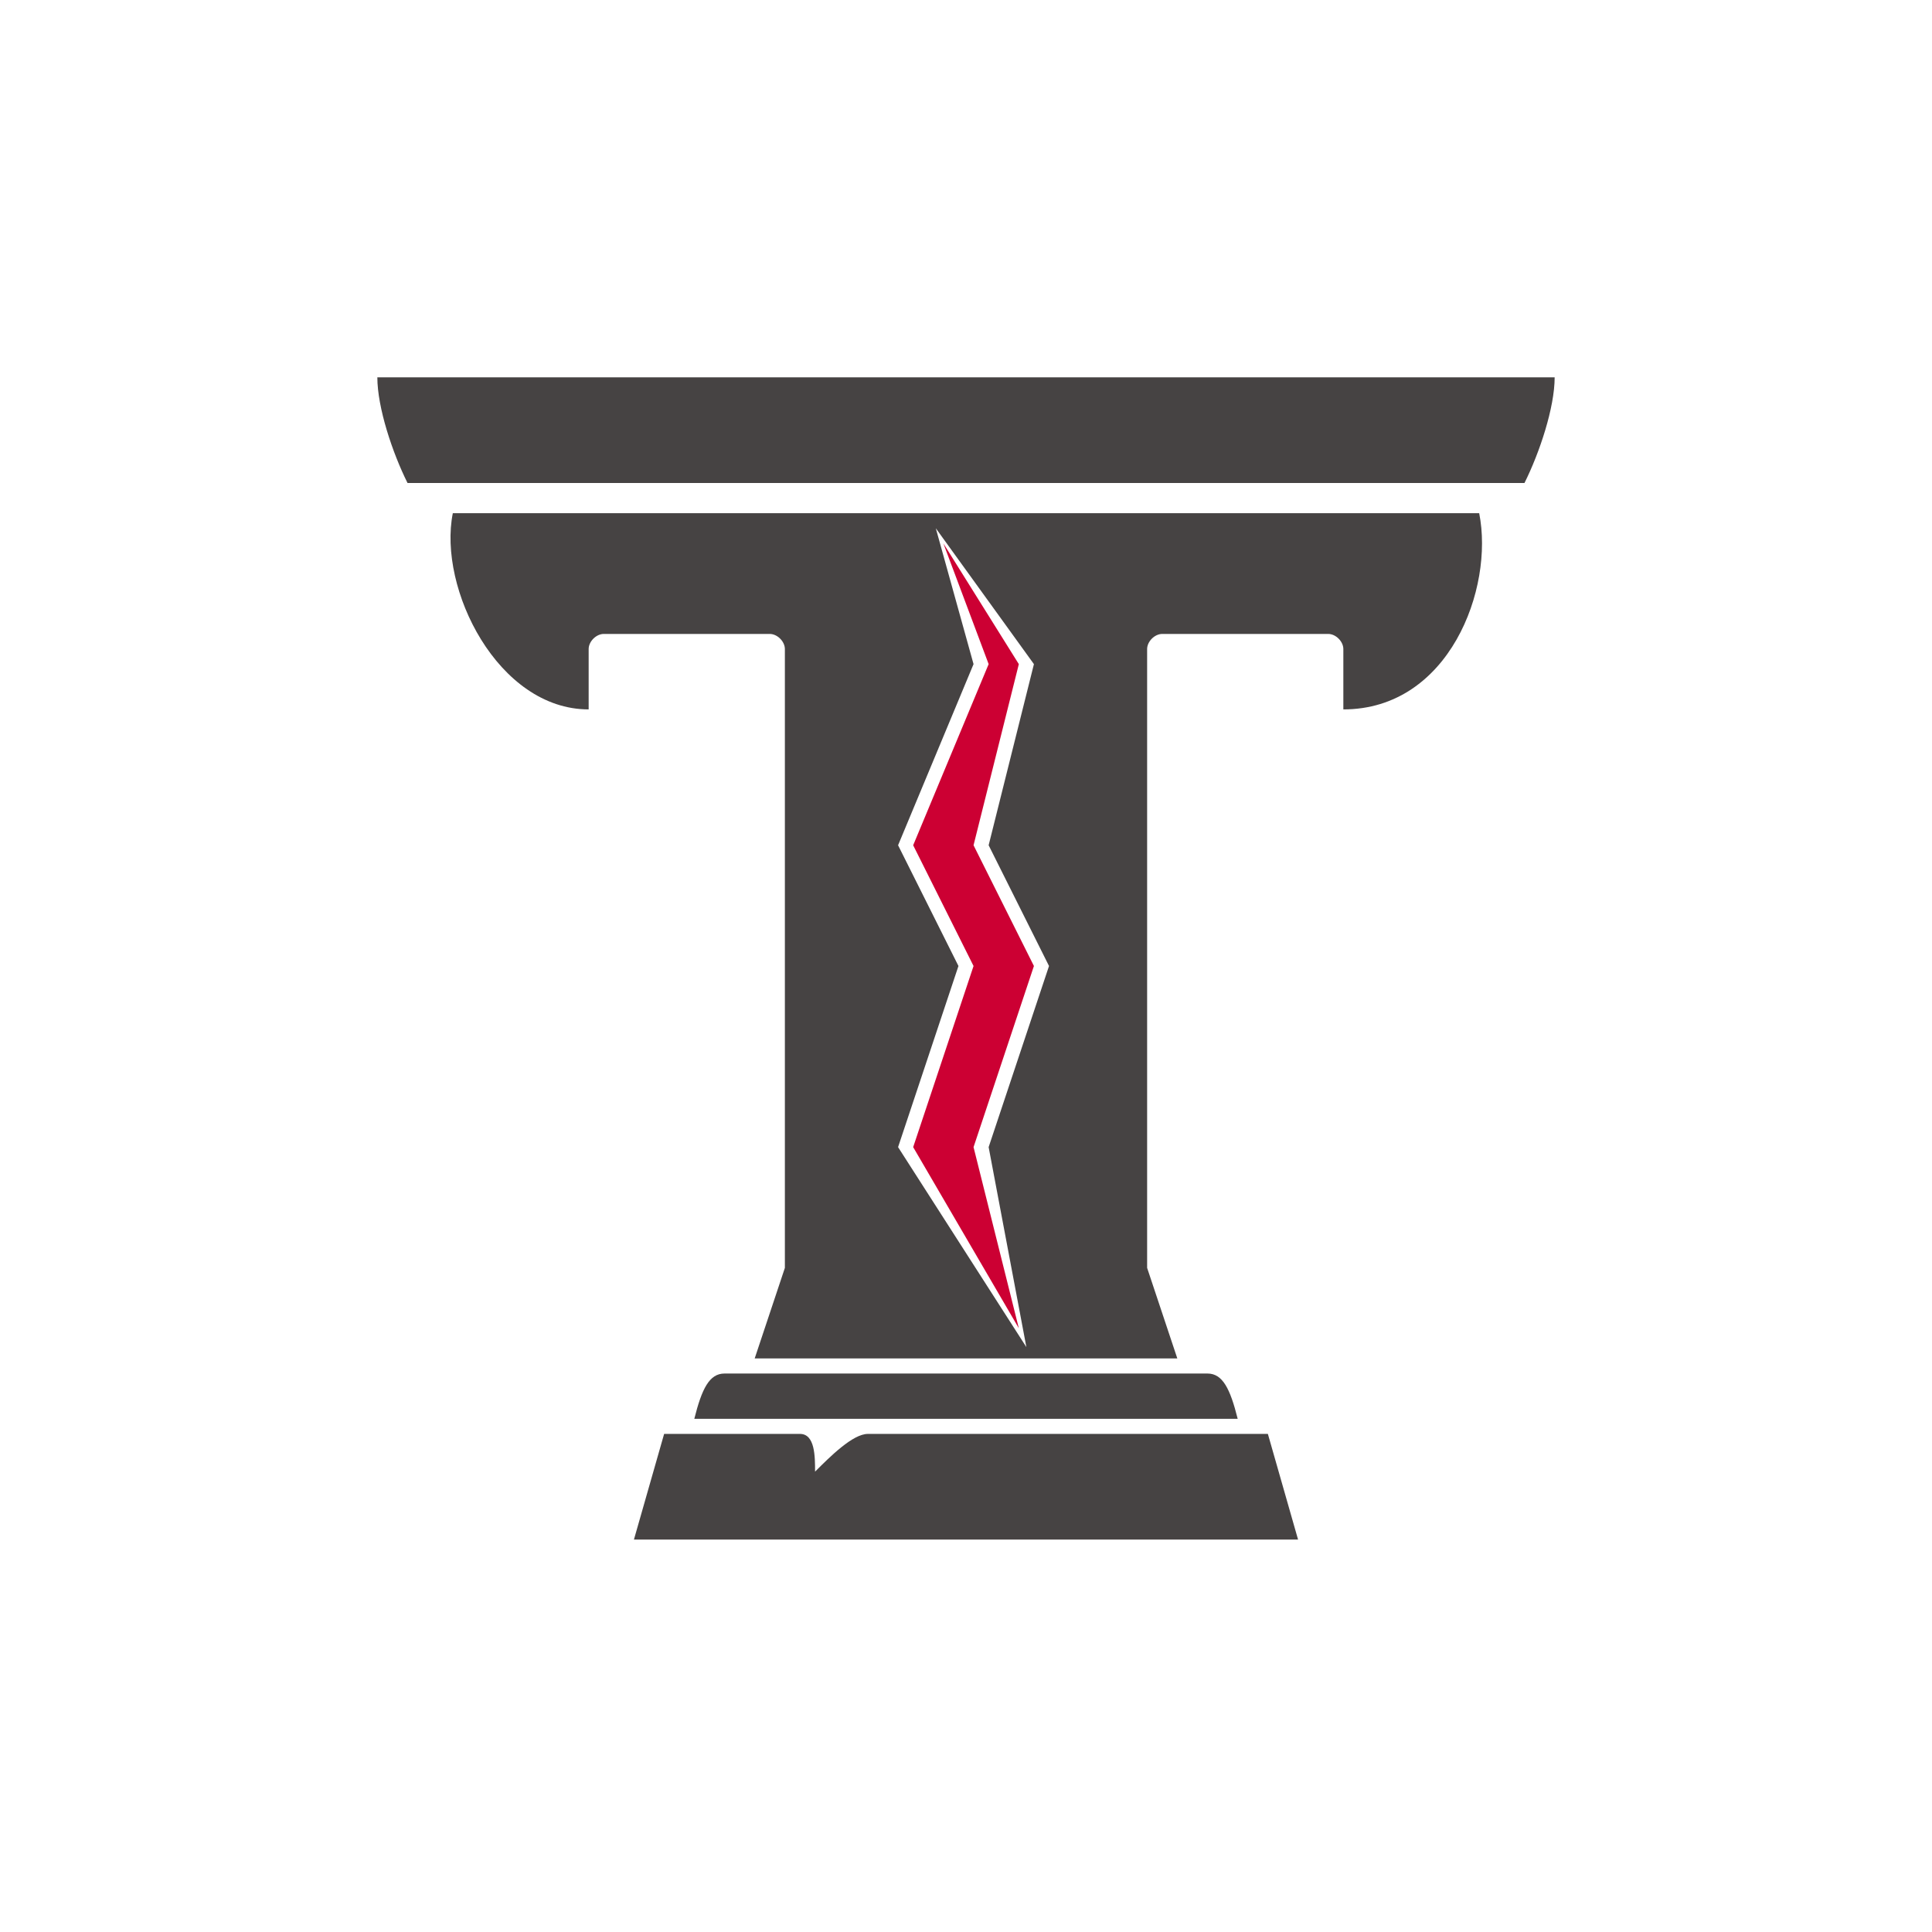
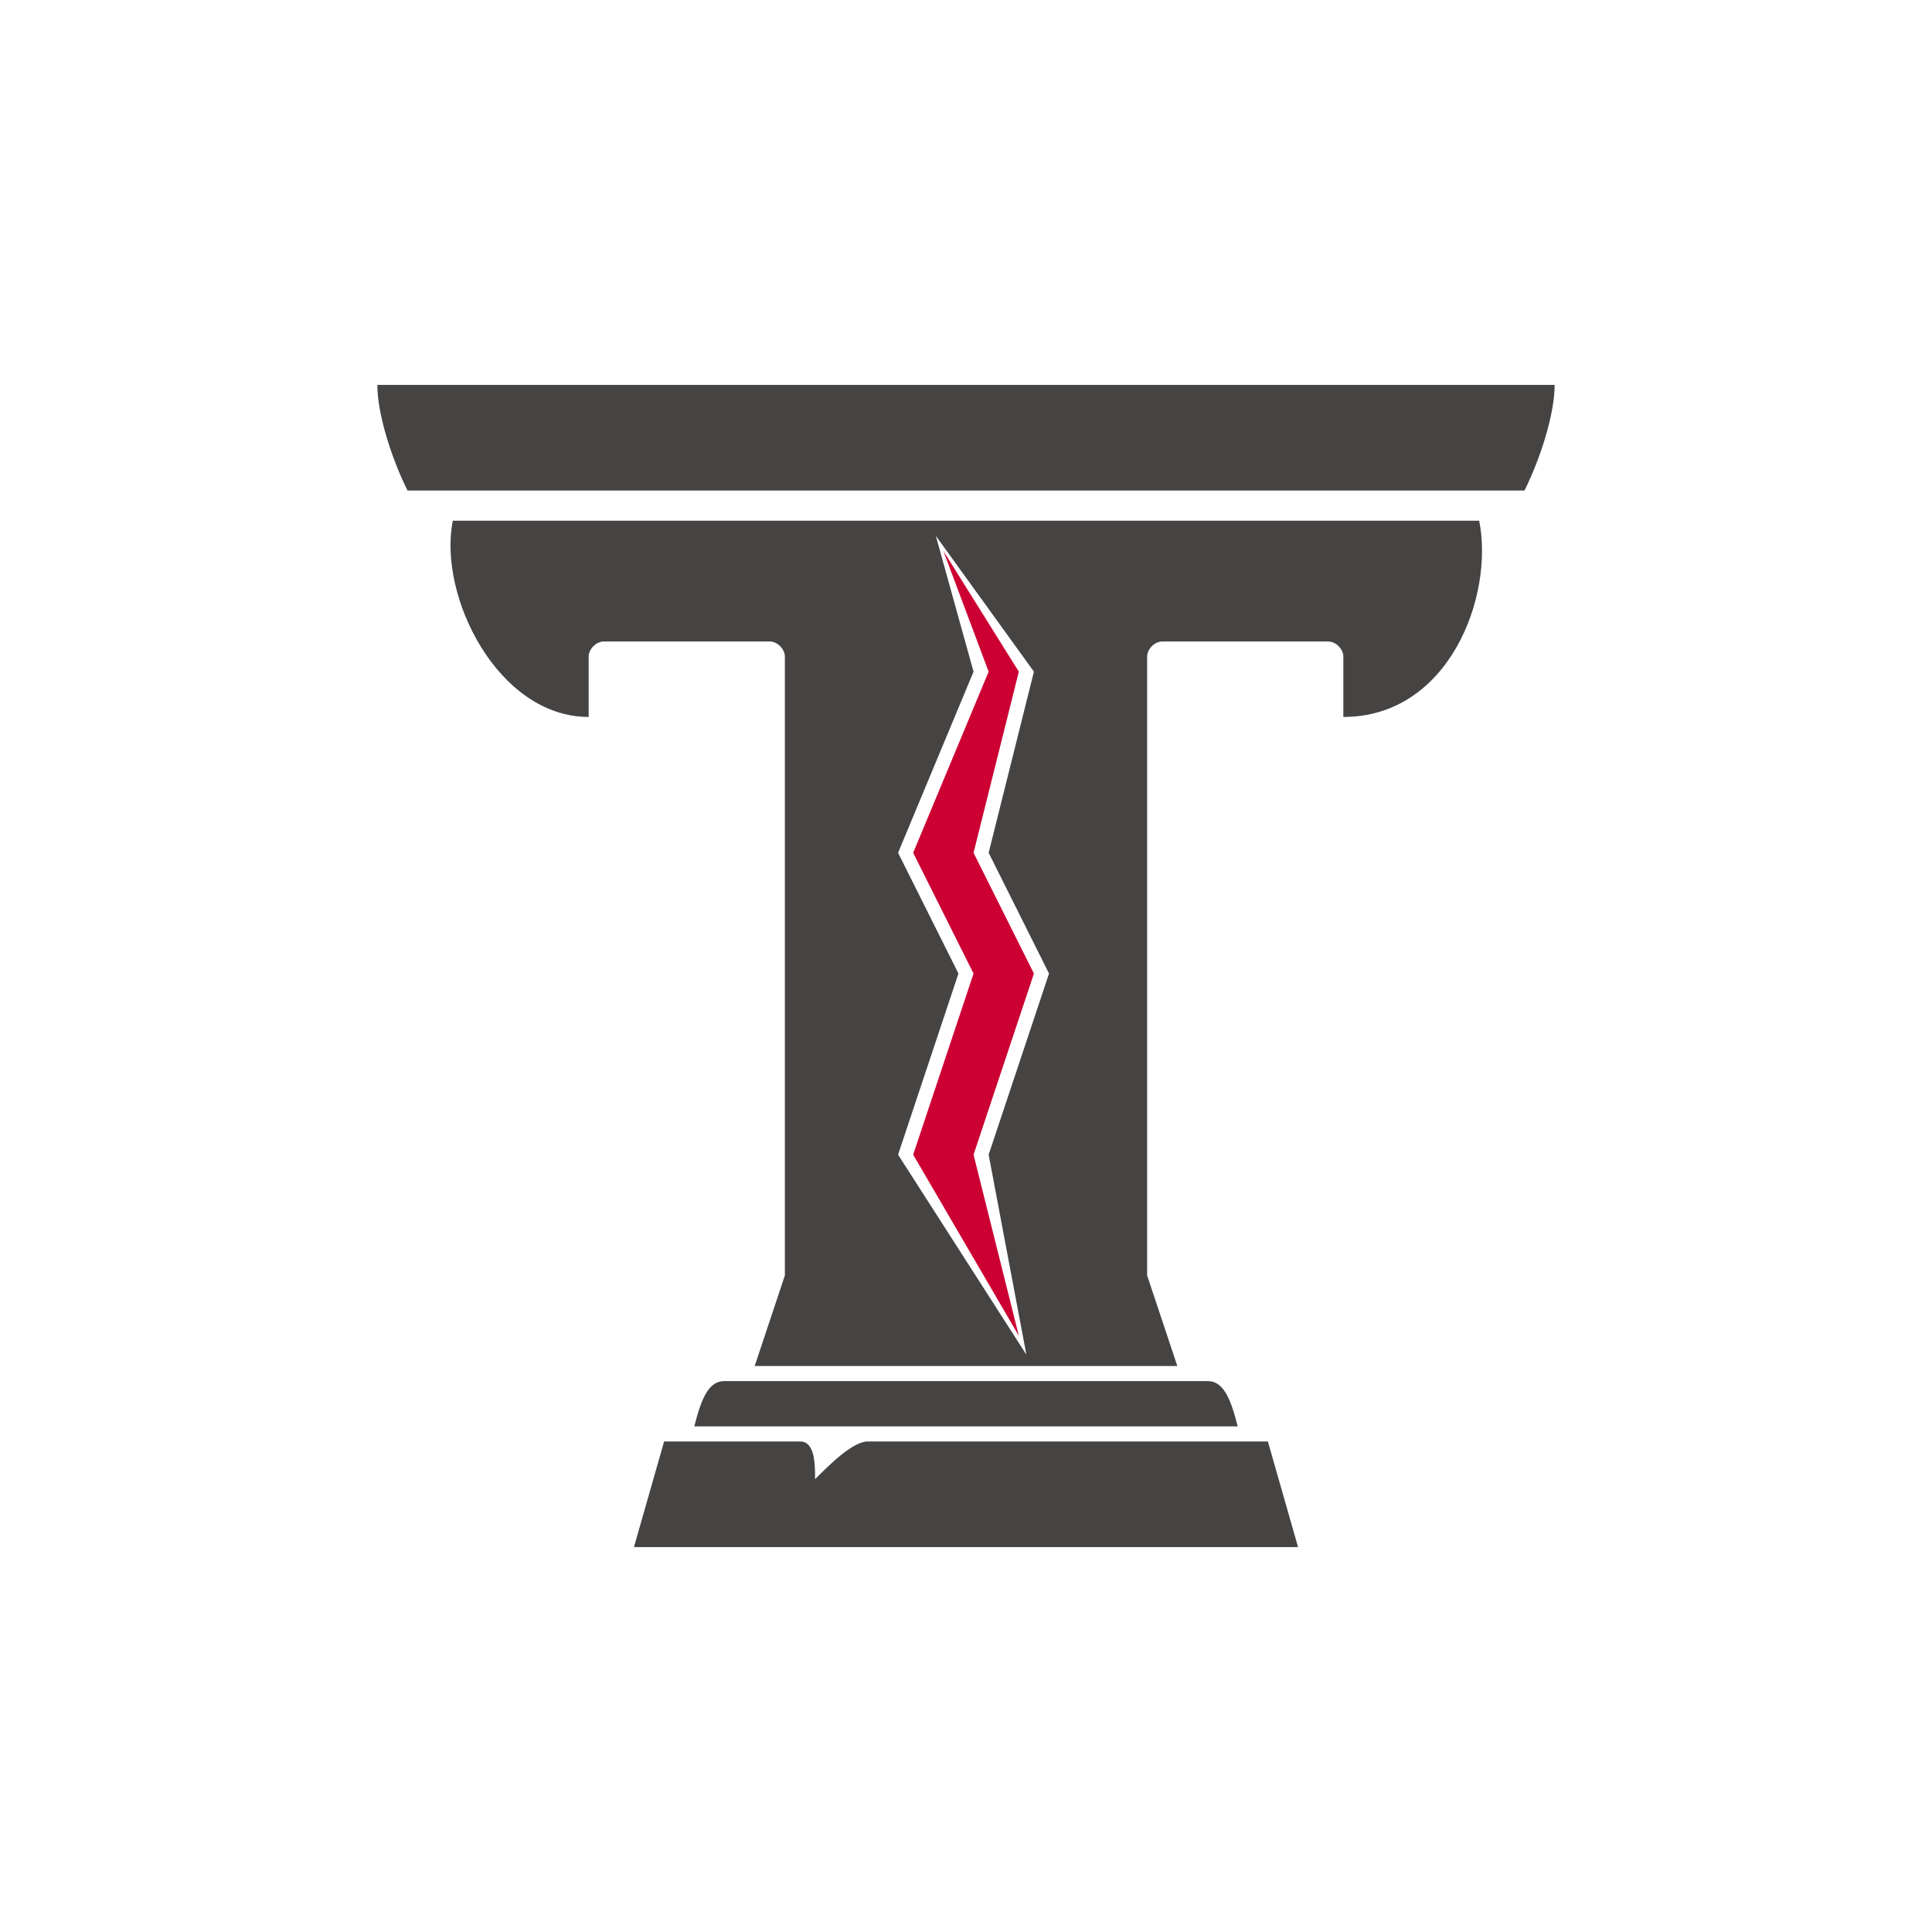
<svg xmlns="http://www.w3.org/2000/svg" version="1.2" viewBox="0 0 1024 1024" width="1024" height="1024">
  <g fill="#464343">
-     <path d="m 200,200 c 0,16 8,40 16,56 h 592 c 8,-16 16,-40 16,-56 z" />
-     <path d="m 240,272 c -8,40 24,104 72,104 v -32 c 0,-4 4,-8 8,-8 h 88 c 4,0 8,4 8,8 v 328 l -16,48 H 624 L 608,672 V 344 c 0,-4 4,-8 8,-8 h 88 c 4,0 8,4 8,8 v 32 c 56,0 80,-64 72,-104 z m 256,8 52,72 -24,96 32,64 -32,96 20,106 -68,-106 32,-96 -32,-64 40,-96 z" />
-     <path d="m 640,728 c 8,0 12,8 16,24 H 368 c 4,-16 8,-24 16,-24 z" />
-     <path d="m 352,760 h 72 c 8,0 8,12 8,20 8,-8 20,-20 28,-20 h 212 l 16,56 H 336 Z" />
+     <path d="m 200,204 c 0,16 8,40 16,56 h 592 c 8,-16 16,-40 16,-56 z" />
+     <path d="m 240,276 c -8,40 24,104 72,104 v -32 c 0,-4 4,-8 8,-8 h 88 c 4,0 8,4 8,8 v 328 l -16,48 H 624 L 608,676 V 348 c 0,-4 4,-8 8,-8 h 88 c 4,0 8,4 8,8 v 32 c 56,0 80,-64 72,-104 z m 256,8 52,72 -24,96 32,64 -32,96 20,106 -68,-106 32,-96 -32,-64 40,-96 z" />
+     <path d="m 640,732 c 8,0 12,8 16,24 H 368 c 4,-16 8,-24 16,-24 z" />
+     <path d="m 352,764 h 72 c 8,0 8,12 8,20 8,-8 20,-20 28,-20 h 212 l 16,56 H 336 Z" />
  </g>
-   <path d="m 484,448 32,64 -32,96 56,96 -24,-96 32,-96 -32,-64 24,-96 -40,-64 24,64 z" fill="#cc0033" />
+   <path d="m 484,452 32,64 -32,96 56,96 -24,-96 32,-96 -32,-64 24,-96 -40,-64 24,64 z" fill="#cc0033" />
</svg>
